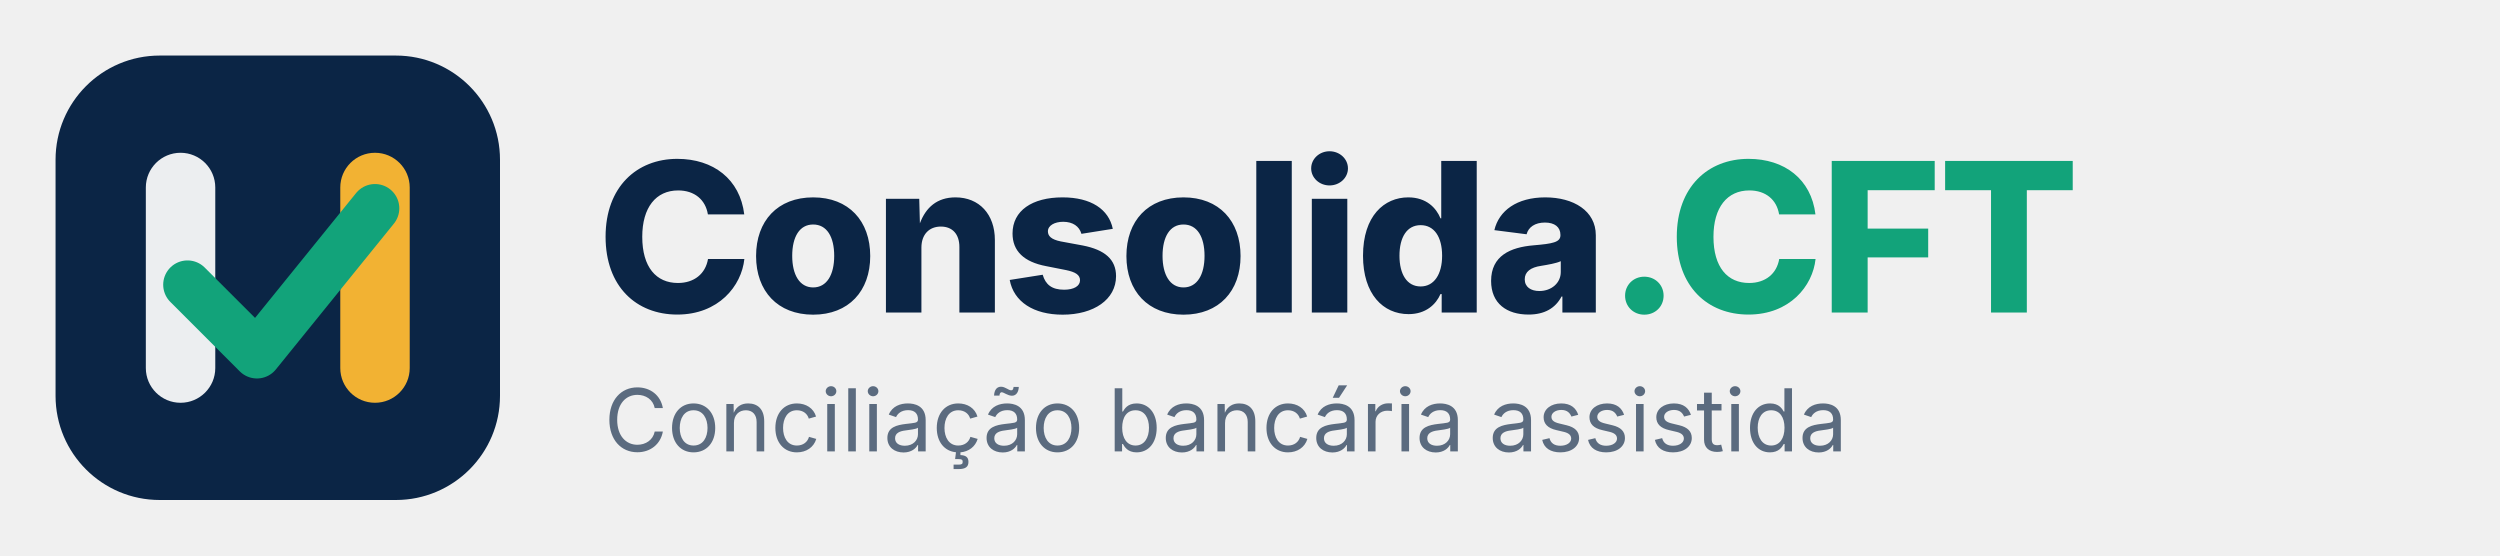
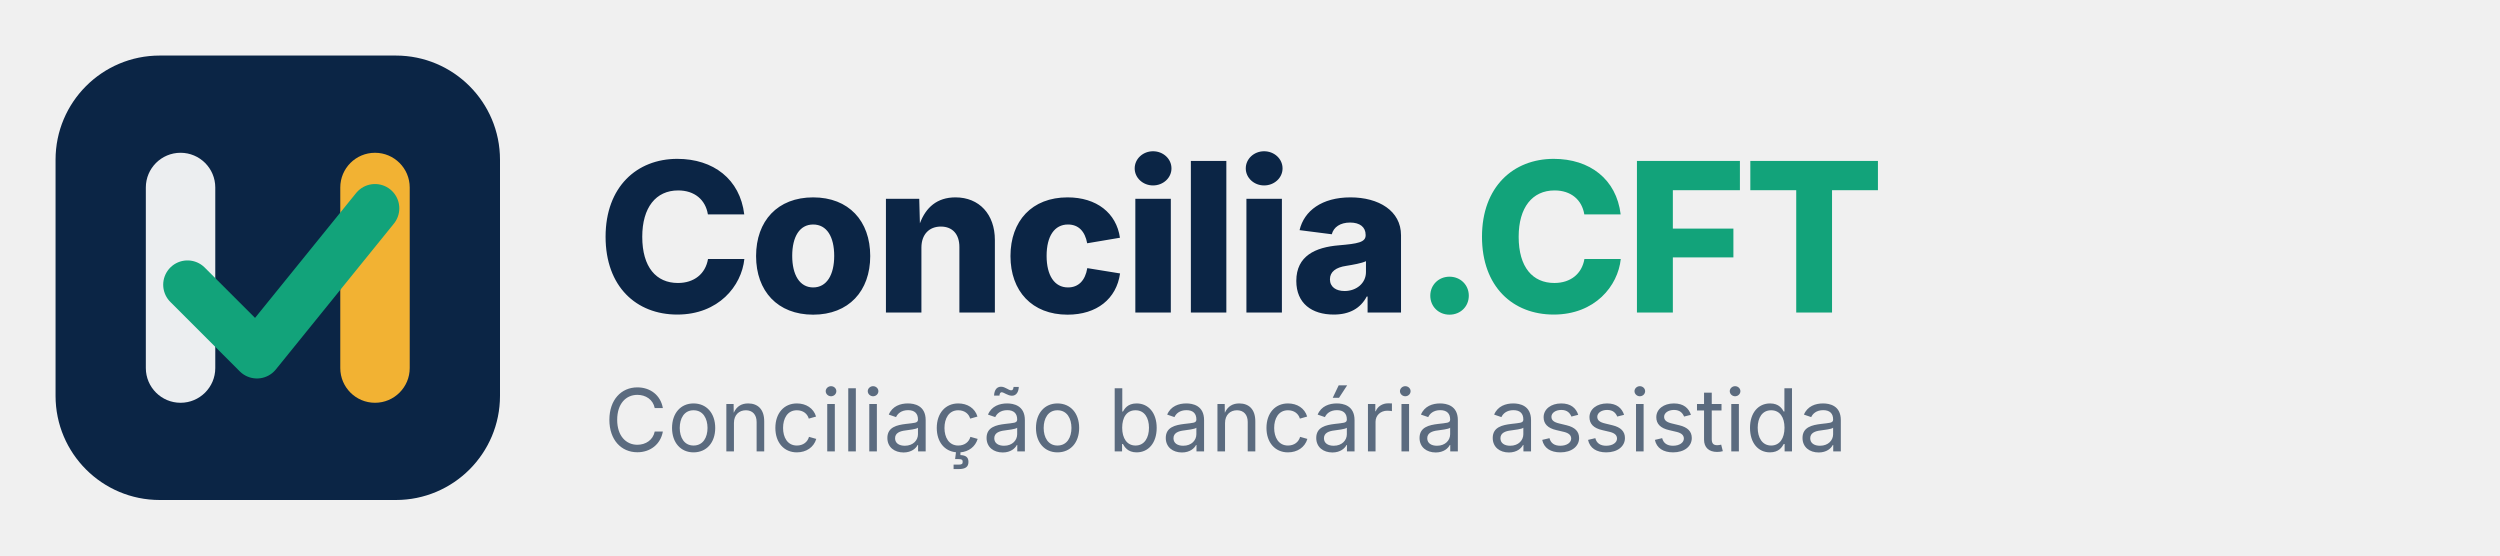
- <svg xmlns="http://www.w3.org/2000/svg" viewBox="0 0 360 80" role="img" aria-label="Consolida.CFT">
+ <svg xmlns="http://www.w3.org/2000/svg" viewBox="0 0 360 80" role="img" aria-label="Concilia.CFT">
  <g transform="translate(8 8)">
    <rect width="64" height="64" rx="15" fill="#0B2545" />
    <rect x="13" y="14" width="10" height="36" rx="5" fill="#FFFFFF" opacity="0.92" />
    <rect x="41" y="14" width="10" height="36" rx="5" fill="#F2B233" />
    <path d="M19 33 L29 43 L46 22" fill="none" stroke="#12A37A" stroke-width="7" stroke-linecap="round" stroke-linejoin="round" />
  </g>
-   <text x="86" y="45" font-family="Inter, 'Segoe UI', Arial, sans-serif" font-size="30" font-weight="800" fill="#0B2545" letter-spacing="-0.5">Consolida<tspan fill="#12A37A">.CFT</tspan>
+   <text x="86" y="45" font-family="Inter, 'Segoe UI', Arial, sans-serif" font-size="30" font-weight="800" fill="#0B2545" letter-spacing="-0.5">Concilia<tspan fill="#12A37A">.CFT</tspan>
  </text>
  <text x="87" y="65" font-family="Inter, 'Segoe UI', Arial, sans-serif" font-size="12.5" fill="#5B6B7F">Conciliação bancária assistida</text>
</svg>
